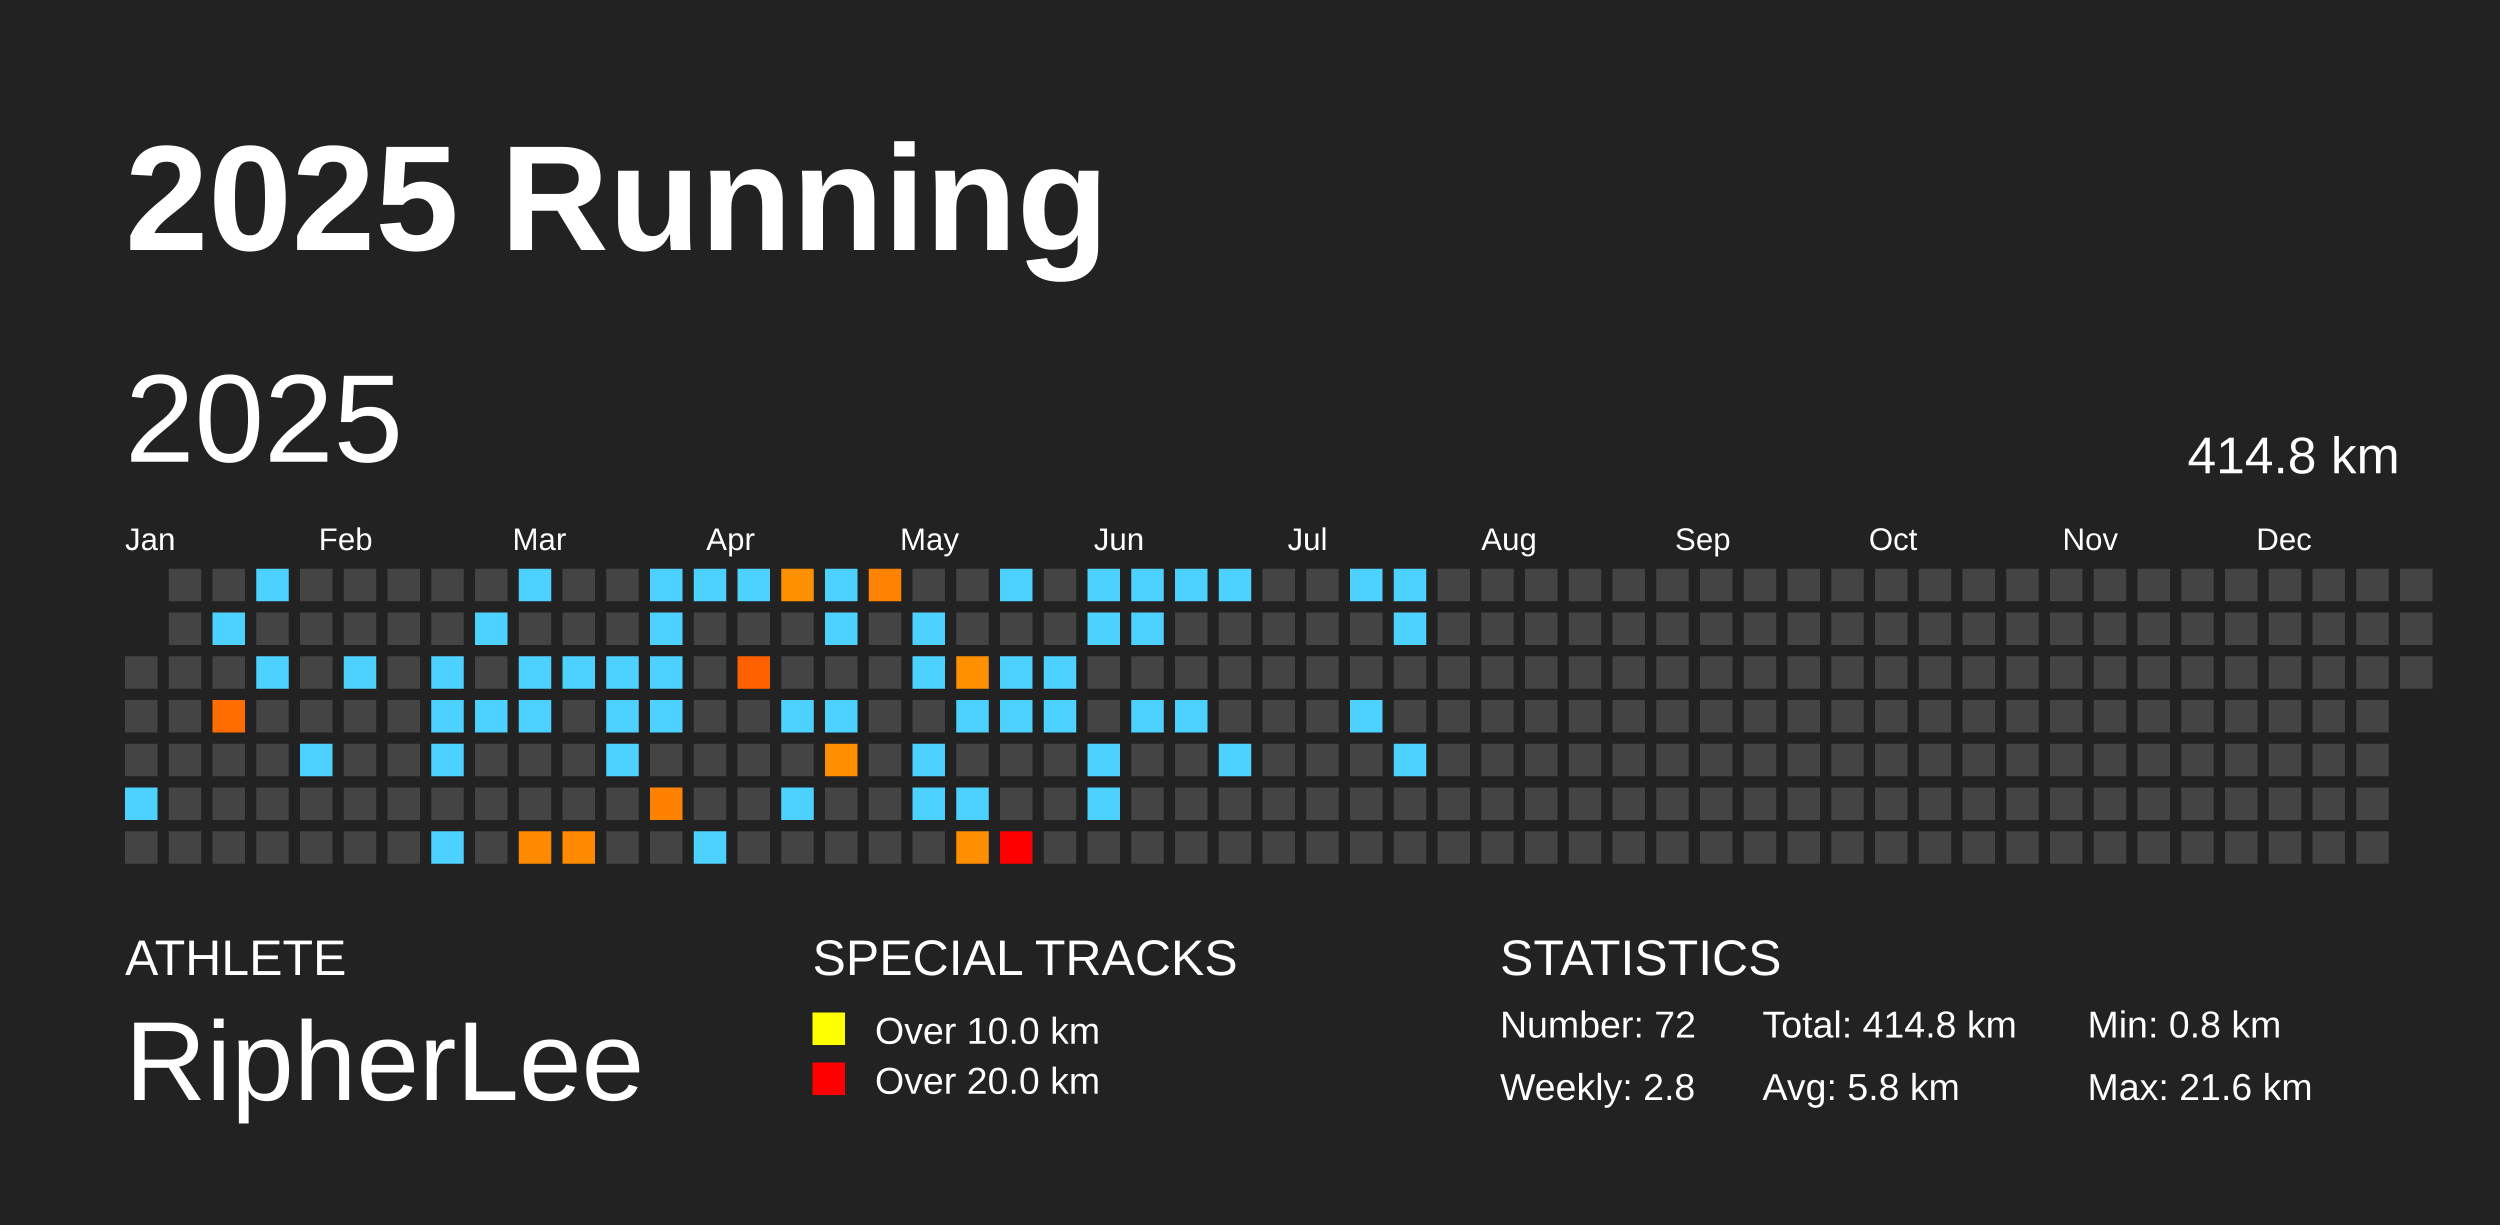
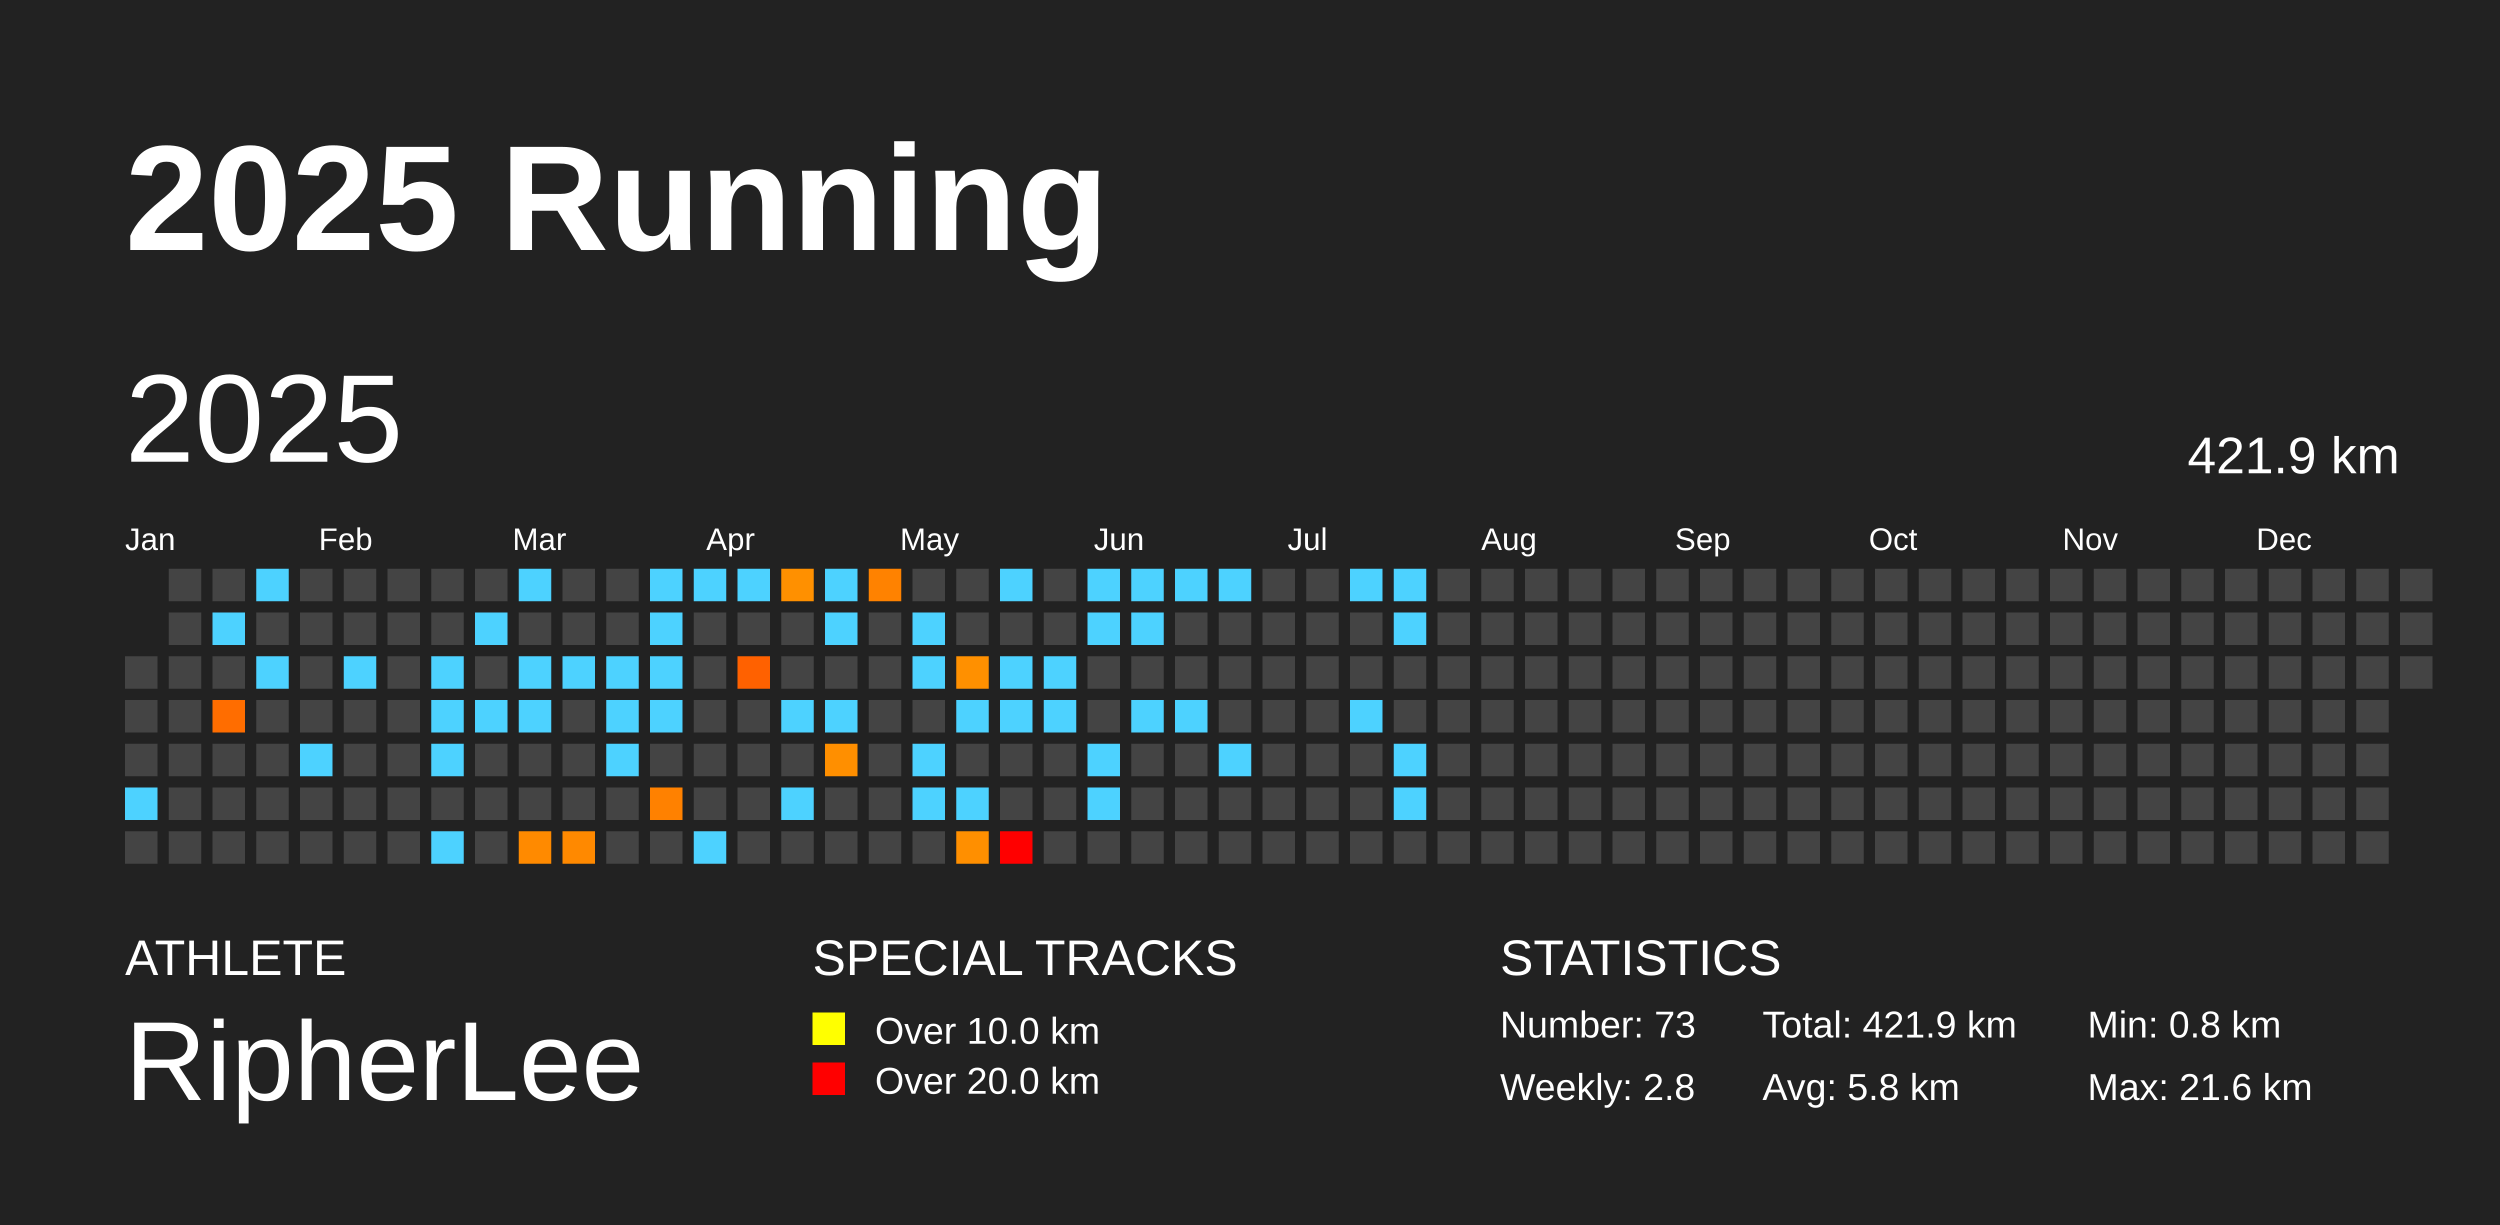
<svg xmlns="http://www.w3.org/2000/svg" baseProfile="full" height="98mm" version="1.1" viewBox="0,0,200,98" width="200mm">
  <defs />
  <rect fill="#222222" height="98" width="200" x="0" y="0" />
  <text fill="#FFFFFF" style="font-size:12px; font-family:Arial; font-weight:bold;" x="10" y="20">2025 Running</text>
  <text fill="#FFFFFF" style="font-size:4px; font-family:Arial" x="10" y="78">ATHLETE</text>
  <text fill="#FFFFFF" style="font-size:9px; font-family:Arial" x="10" y="88">RipherLee</text>
  <text fill="#FFFFFF" style="font-size:4px; font-family:Arial" x="65" y="78">SPECIAL TRACKS</text>
  <rect fill="yellow" height="2.6" width="2.6" x="65" y="81" />
  <text fill="#FFFFFF" style="font-size:3px; font-family:Arial" x="70" y="83.5">Over 10.0 km</text>
  <rect fill="red" height="2.6" width="2.6" x="65" y="85" />
  <text fill="#FFFFFF" style="font-size:3px; font-family:Arial" x="70" y="87.5">Over 20.0 km</text>
  <text fill="#FFFFFF" style="font-size:4px; font-family:Arial" x="120" y="78">STATISTICS</text>
-   <text fill="#FFFFFF" style="font-size:3px; font-family:Arial" x="120" y="83">Number: 72</text>
+   <text fill="#FFFFFF" style="font-size:3px; font-family:Arial" x="120" y="83">Number: 73</text>
  <text fill="#FFFFFF" style="font-size:3px; font-family:Arial" x="120" y="88">Weekly: 2.8</text>
-   <text fill="#FFFFFF" style="font-size:3px; font-family:Arial" x="141" y="83">Total: 414.8 km</text>
+   <text fill="#FFFFFF" style="font-size:3px; font-family:Arial" x="141" y="83">Total: 421.9 km</text>
  <text fill="#FFFFFF" style="font-size:3px; font-family:Arial" x="141" y="88">Avg: 5.8 km</text>
  <text fill="#FFFFFF" style="font-size:3px; font-family:Arial" x="167" y="83">Min: 0.8 km</text>
  <text fill="#FFFFFF" style="font-size:3px; font-family:Arial" x="167" y="88">Max: 21.6 km</text>
  <text dominant-baseline="hanging" fill="#FFFFFF" style="font-size:10.0px; font-family:Arial;" x="10" y="30">2025</text>
-   <text dominant-baseline="hanging" fill="#FFFFFF" style="font-size:4.125px; font-family:Arial;" x="175" y="35">414.8 km</text>
+   <text dominant-baseline="hanging" fill="#FFFFFF" style="font-size:4.125px; font-family:Arial;" x="175" y="35">421.9 km</text>
  <text fill="#FFFFFF" style="font-size:2.5px; font-family:Arial" x="10.0" y="44">Jan</text>
  <text fill="#FFFFFF" style="font-size:2.5px; font-family:Arial" x="25.5" y="44">Feb</text>
  <text fill="#FFFFFF" style="font-size:2.5px; font-family:Arial" x="41.0" y="44">Mar</text>
  <text fill="#FFFFFF" style="font-size:2.5px; font-family:Arial" x="56.5" y="44">Apr</text>
  <text fill="#FFFFFF" style="font-size:2.5px; font-family:Arial" x="72.0" y="44">May</text>
  <text fill="#FFFFFF" style="font-size:2.5px; font-family:Arial" x="87.5" y="44">Jun</text>
  <text fill="#FFFFFF" style="font-size:2.5px; font-family:Arial" x="103.0" y="44">Jul</text>
  <text fill="#FFFFFF" style="font-size:2.5px; font-family:Arial" x="118.5" y="44">Aug</text>
  <text fill="#FFFFFF" style="font-size:2.5px; font-family:Arial" x="134.0" y="44">Sep</text>
  <text fill="#FFFFFF" style="font-size:2.5px; font-family:Arial" x="149.5" y="44">Oct</text>
  <text fill="#FFFFFF" style="font-size:2.5px; font-family:Arial" x="165.0" y="44">Nov</text>
  <text fill="#FFFFFF" style="font-size:2.5px; font-family:Arial" x="180.5" y="44">Dec</text>
  <rect fill="#444444" height="2.6" width="2.6" x="10.0" y="52.5" />
  <rect fill="#444444" height="2.6" width="2.6" x="10.0" y="56.0" />
  <rect fill="#444444" height="2.6" width="2.6" x="10.0" y="59.5" />
  <rect fill="#4dd2ff" height="2.6" width="2.6" x="10.0" y="63.0" />
  <rect fill="#444444" height="2.6" width="2.6" x="10.0" y="66.5" />
  <rect fill="#444444" height="2.6" width="2.6" x="13.5" y="45.5" />
  <rect fill="#444444" height="2.6" width="2.6" x="13.5" y="49.0" />
  <rect fill="#444444" height="2.6" width="2.6" x="13.5" y="52.5" />
  <rect fill="#444444" height="2.6" width="2.6" x="13.5" y="56.0" />
  <rect fill="#444444" height="2.6" width="2.6" x="13.5" y="59.5" />
  <rect fill="#444444" height="2.6" width="2.6" x="13.5" y="63.0" />
  <rect fill="#444444" height="2.6" width="2.6" x="13.5" y="66.5" />
  <rect fill="#444444" height="2.6" width="2.6" x="17.0" y="45.5" />
  <rect fill="#4dd2ff" height="2.6" width="2.6" x="17.0" y="49.0" />
  <rect fill="#444444" height="2.6" width="2.6" x="17.0" y="52.5" />
  <rect fill="#ff6d00" height="2.6" width="2.6" x="17.0" y="56.0" />
  <rect fill="#444444" height="2.6" width="2.6" x="17.0" y="59.5" />
  <rect fill="#444444" height="2.6" width="2.6" x="17.0" y="63.0" />
  <rect fill="#444444" height="2.6" width="2.6" x="17.0" y="66.5" />
  <rect fill="#4dd2ff" height="2.6" width="2.6" x="20.5" y="45.5" />
  <rect fill="#444444" height="2.6" width="2.6" x="20.5" y="49.0" />
  <rect fill="#4dd2ff" height="2.6" width="2.6" x="20.5" y="52.5" />
  <rect fill="#444444" height="2.6" width="2.6" x="20.5" y="56.0" />
  <rect fill="#444444" height="2.6" width="2.6" x="20.5" y="59.5" />
  <rect fill="#444444" height="2.6" width="2.6" x="20.5" y="63.0" />
  <rect fill="#444444" height="2.6" width="2.6" x="20.5" y="66.5" />
  <rect fill="#444444" height="2.6" width="2.6" x="24.0" y="45.5" />
  <rect fill="#444444" height="2.6" width="2.6" x="24.0" y="49.0" />
  <rect fill="#444444" height="2.6" width="2.6" x="24.0" y="52.5" />
  <rect fill="#444444" height="2.6" width="2.6" x="24.0" y="56.0" />
  <rect fill="#4dd2ff" height="2.6" width="2.6" x="24.0" y="59.5" />
  <rect fill="#444444" height="2.6" width="2.6" x="24.0" y="63.0" />
  <rect fill="#444444" height="2.6" width="2.6" x="24.0" y="66.5" />
  <rect fill="#444444" height="2.6" width="2.6" x="27.5" y="45.5" />
  <rect fill="#444444" height="2.6" width="2.6" x="27.5" y="49.0" />
  <rect fill="#4dd2ff" height="2.6" width="2.6" x="27.5" y="52.5" />
  <rect fill="#444444" height="2.6" width="2.6" x="27.5" y="56.0" />
  <rect fill="#444444" height="2.6" width="2.6" x="27.5" y="59.5" />
  <rect fill="#444444" height="2.6" width="2.6" x="27.5" y="63.0" />
  <rect fill="#444444" height="2.6" width="2.6" x="27.5" y="66.5" />
  <rect fill="#444444" height="2.6" width="2.6" x="31.0" y="45.5" />
  <rect fill="#444444" height="2.6" width="2.6" x="31.0" y="49.0" />
  <rect fill="#444444" height="2.6" width="2.6" x="31.0" y="52.5" />
  <rect fill="#444444" height="2.6" width="2.6" x="31.0" y="56.0" />
  <rect fill="#444444" height="2.6" width="2.6" x="31.0" y="59.5" />
  <rect fill="#444444" height="2.6" width="2.6" x="31.0" y="63.0" />
  <rect fill="#444444" height="2.6" width="2.6" x="31.0" y="66.5" />
  <rect fill="#444444" height="2.6" width="2.6" x="34.5" y="45.5" />
  <rect fill="#444444" height="2.6" width="2.6" x="34.5" y="49.0" />
  <rect fill="#4dd2ff" height="2.6" width="2.6" x="34.5" y="52.5" />
  <rect fill="#4dd2ff" height="2.6" width="2.6" x="34.5" y="56.0" />
  <rect fill="#4dd2ff" height="2.6" width="2.6" x="34.5" y="59.5" />
  <rect fill="#444444" height="2.6" width="2.6" x="34.5" y="63.0" />
  <rect fill="#4dd2ff" height="2.6" width="2.6" x="34.5" y="66.5" />
  <rect fill="#444444" height="2.6" width="2.6" x="38.0" y="45.5" />
  <rect fill="#4dd2ff" height="2.6" width="2.6" x="38.0" y="49.0" />
  <rect fill="#444444" height="2.6" width="2.6" x="38.0" y="52.5" />
  <rect fill="#4dd2ff" height="2.6" width="2.6" x="38.0" y="56.0" />
  <rect fill="#444444" height="2.6" width="2.6" x="38.0" y="59.5" />
  <rect fill="#444444" height="2.6" width="2.6" x="38.0" y="63.0" />
  <rect fill="#444444" height="2.6" width="2.6" x="38.0" y="66.5" />
  <rect fill="#4dd2ff" height="2.6" width="2.6" x="41.5" y="45.5" />
  <rect fill="#444444" height="2.6" width="2.6" x="41.5" y="49.0" />
  <rect fill="#4dd2ff" height="2.6" width="2.6" x="41.5" y="52.5" />
  <rect fill="#4dd2ff" height="2.6" width="2.6" x="41.5" y="56.0" />
  <rect fill="#444444" height="2.6" width="2.6" x="41.5" y="59.5" />
  <rect fill="#444444" height="2.6" width="2.6" x="41.5" y="63.0" />
  <rect fill="#ff8a00" height="2.6" width="2.6" x="41.5" y="66.5" />
  <rect fill="#444444" height="2.6" width="2.6" x="45.0" y="45.5" />
  <rect fill="#444444" height="2.6" width="2.6" x="45.0" y="49.0" />
  <rect fill="#4dd2ff" height="2.6" width="2.6" x="45.0" y="52.5" />
  <rect fill="#444444" height="2.6" width="2.6" x="45.0" y="56.0" />
  <rect fill="#444444" height="2.6" width="2.6" x="45.0" y="59.5" />
  <rect fill="#444444" height="2.6" width="2.6" x="45.0" y="63.0" />
  <rect fill="#ff8900" height="2.6" width="2.6" x="45.0" y="66.5" />
  <rect fill="#444444" height="2.6" width="2.6" x="48.5" y="45.5" />
  <rect fill="#444444" height="2.6" width="2.6" x="48.5" y="49.0" />
  <rect fill="#4dd2ff" height="2.6" width="2.6" x="48.5" y="52.5" />
  <rect fill="#4dd2ff" height="2.6" width="2.6" x="48.5" y="56.0" />
  <rect fill="#4dd2ff" height="2.6" width="2.6" x="48.5" y="59.5" />
  <rect fill="#444444" height="2.6" width="2.6" x="48.5" y="63.0" />
  <rect fill="#444444" height="2.6" width="2.6" x="48.5" y="66.5" />
  <rect fill="#4dd2ff" height="2.6" width="2.6" x="52.0" y="45.5" />
  <rect fill="#4dd2ff" height="2.6" width="2.6" x="52.0" y="49.0" />
  <rect fill="#4dd2ff" height="2.6" width="2.6" x="52.0" y="52.5" />
  <rect fill="#4dd2ff" height="2.6" width="2.6" x="52.0" y="56.0" />
  <rect fill="#444444" height="2.6" width="2.6" x="52.0" y="59.5" />
  <rect fill="#ff8100" height="2.6" width="2.6" x="52.0" y="63.0" />
  <rect fill="#444444" height="2.6" width="2.6" x="52.0" y="66.5" />
  <rect fill="#4dd2ff" height="2.6" width="2.6" x="55.5" y="45.5" />
  <rect fill="#444444" height="2.6" width="2.6" x="55.5" y="49.0" />
  <rect fill="#444444" height="2.6" width="2.6" x="55.5" y="52.5" />
  <rect fill="#444444" height="2.6" width="2.6" x="55.5" y="56.0" />
  <rect fill="#444444" height="2.6" width="2.6" x="55.5" y="59.5" />
  <rect fill="#444444" height="2.6" width="2.6" x="55.5" y="63.0" />
  <rect fill="#4dd2ff" height="2.6" width="2.6" x="55.5" y="66.5" />
  <rect fill="#4dd2ff" height="2.6" width="2.6" x="59.0" y="45.5" />
  <rect fill="#444444" height="2.6" width="2.6" x="59.0" y="49.0" />
  <rect fill="#ff6100" height="2.6" width="2.6" x="59.0" y="52.5" />
  <rect fill="#444444" height="2.6" width="2.6" x="59.0" y="56.0" />
  <rect fill="#444444" height="2.6" width="2.6" x="59.0" y="59.5" />
  <rect fill="#444444" height="2.6" width="2.6" x="59.0" y="63.0" />
  <rect fill="#444444" height="2.6" width="2.6" x="59.0" y="66.5" />
  <rect fill="#ff9000" height="2.6" width="2.6" x="62.5" y="45.5" />
  <rect fill="#444444" height="2.6" width="2.6" x="62.5" y="49.0" />
  <rect fill="#444444" height="2.6" width="2.6" x="62.5" y="52.5" />
  <rect fill="#4dd2ff" height="2.6" width="2.6" x="62.5" y="56.0" />
  <rect fill="#444444" height="2.6" width="2.6" x="62.5" y="59.5" />
  <rect fill="#4dd2ff" height="2.6" width="2.6" x="62.5" y="63.0" />
  <rect fill="#444444" height="2.6" width="2.6" x="62.5" y="66.5" />
  <rect fill="#4dd2ff" height="2.6" width="2.6" x="66.0" y="45.5" />
  <rect fill="#4dd2ff" height="2.6" width="2.6" x="66.0" y="49.0" />
  <rect fill="#444444" height="2.6" width="2.6" x="66.0" y="52.5" />
  <rect fill="#4dd2ff" height="2.6" width="2.6" x="66.0" y="56.0" />
  <rect fill="#ff8f00" height="2.6" width="2.6" x="66.0" y="59.5" />
  <rect fill="#444444" height="2.6" width="2.6" x="66.0" y="63.0" />
  <rect fill="#444444" height="2.6" width="2.6" x="66.0" y="66.5" />
  <rect fill="#ff8200" height="2.6" width="2.6" x="69.5" y="45.5" />
  <rect fill="#444444" height="2.6" width="2.6" x="69.5" y="49.0" />
  <rect fill="#444444" height="2.6" width="2.6" x="69.5" y="52.5" />
  <rect fill="#444444" height="2.6" width="2.6" x="69.5" y="56.0" />
  <rect fill="#444444" height="2.6" width="2.6" x="69.5" y="59.5" />
  <rect fill="#444444" height="2.6" width="2.6" x="69.5" y="63.0" />
  <rect fill="#444444" height="2.6" width="2.6" x="69.5" y="66.5" />
  <rect fill="#444444" height="2.6" width="2.6" x="73.0" y="45.5" />
  <rect fill="#4dd2ff" height="2.6" width="2.6" x="73.0" y="49.0" />
  <rect fill="#4dd2ff" height="2.6" width="2.6" x="73.0" y="52.5" />
  <rect fill="#444444" height="2.6" width="2.6" x="73.0" y="56.0" />
  <rect fill="#4dd2ff" height="2.6" width="2.6" x="73.0" y="59.5" />
  <rect fill="#4dd2ff" height="2.6" width="2.6" x="73.0" y="63.0" />
  <rect fill="#444444" height="2.6" width="2.6" x="73.0" y="66.5" />
  <rect fill="#444444" height="2.6" width="2.6" x="76.5" y="45.5" />
  <rect fill="#444444" height="2.6" width="2.6" x="76.5" y="49.0" />
  <rect fill="#ff9000" height="2.6" width="2.6" x="76.5" y="52.5" />
  <rect fill="#4dd2ff" height="2.6" width="2.6" x="76.5" y="56.0" />
  <rect fill="#444444" height="2.6" width="2.6" x="76.5" y="59.5" />
  <rect fill="#4dd2ff" height="2.6" width="2.6" x="76.5" y="63.0" />
  <rect fill="#ff8f00" height="2.6" width="2.6" x="76.5" y="66.5" />
  <rect fill="#4dd2ff" height="2.6" width="2.6" x="80.0" y="45.5" />
  <rect fill="#444444" height="2.6" width="2.6" x="80.0" y="49.0" />
  <rect fill="#4dd2ff" height="2.6" width="2.6" x="80.0" y="52.5" />
  <rect fill="#4dd2ff" height="2.6" width="2.6" x="80.0" y="56.0" />
  <rect fill="#444444" height="2.6" width="2.6" x="80.0" y="59.5" />
  <rect fill="#444444" height="2.6" width="2.6" x="80.0" y="63.0" />
  <rect fill="red" height="2.6" width="2.6" x="80.0" y="66.5" />
  <rect fill="#444444" height="2.6" width="2.6" x="83.5" y="45.5" />
  <rect fill="#444444" height="2.6" width="2.6" x="83.5" y="49.0" />
  <rect fill="#4dd2ff" height="2.6" width="2.6" x="83.5" y="52.5" />
  <rect fill="#4dd2ff" height="2.6" width="2.6" x="83.5" y="56.0" />
  <rect fill="#444444" height="2.6" width="2.6" x="83.5" y="59.5" />
  <rect fill="#444444" height="2.6" width="2.6" x="83.5" y="63.0" />
  <rect fill="#444444" height="2.6" width="2.6" x="83.5" y="66.5" />
  <rect fill="#4dd2ff" height="2.6" width="2.6" x="87.0" y="45.5" />
  <rect fill="#4dd2ff" height="2.6" width="2.6" x="87.0" y="49.0" />
  <rect fill="#444444" height="2.6" width="2.6" x="87.0" y="52.5" />
  <rect fill="#444444" height="2.6" width="2.6" x="87.0" y="56.0" />
  <rect fill="#4dd2ff" height="2.6" width="2.6" x="87.0" y="59.5" />
  <rect fill="#4dd2ff" height="2.6" width="2.6" x="87.0" y="63.0" />
  <rect fill="#444444" height="2.6" width="2.6" x="87.0" y="66.5" />
  <rect fill="#4dd2ff" height="2.6" width="2.6" x="90.5" y="45.5" />
  <rect fill="#4dd2ff" height="2.6" width="2.6" x="90.5" y="49.0" />
  <rect fill="#444444" height="2.6" width="2.6" x="90.5" y="52.5" />
  <rect fill="#4dd2ff" height="2.6" width="2.6" x="90.5" y="56.0" />
  <rect fill="#444444" height="2.6" width="2.6" x="90.5" y="59.5" />
  <rect fill="#444444" height="2.6" width="2.6" x="90.5" y="63.0" />
  <rect fill="#444444" height="2.6" width="2.6" x="90.5" y="66.5" />
  <rect fill="#4dd2ff" height="2.6" width="2.6" x="94.0" y="45.5" />
  <rect fill="#444444" height="2.6" width="2.6" x="94.0" y="49.0" />
  <rect fill="#444444" height="2.6" width="2.6" x="94.0" y="52.5" />
  <rect fill="#4dd2ff" height="2.6" width="2.6" x="94.0" y="56.0" />
  <rect fill="#444444" height="2.6" width="2.6" x="94.0" y="59.5" />
  <rect fill="#444444" height="2.6" width="2.6" x="94.0" y="63.0" />
  <rect fill="#444444" height="2.6" width="2.6" x="94.0" y="66.5" />
  <rect fill="#4dd2ff" height="2.6" width="2.6" x="97.5" y="45.5" />
  <rect fill="#444444" height="2.6" width="2.6" x="97.5" y="49.0" />
  <rect fill="#444444" height="2.6" width="2.6" x="97.5" y="52.5" />
  <rect fill="#444444" height="2.6" width="2.6" x="97.5" y="56.0" />
  <rect fill="#4dd2ff" height="2.6" width="2.6" x="97.5" y="59.5" />
  <rect fill="#444444" height="2.6" width="2.6" x="97.5" y="63.0" />
  <rect fill="#444444" height="2.6" width="2.6" x="97.5" y="66.5" />
  <rect fill="#444444" height="2.6" width="2.6" x="101.0" y="45.5" />
  <rect fill="#444444" height="2.6" width="2.6" x="101.0" y="49.0" />
  <rect fill="#444444" height="2.6" width="2.6" x="101.0" y="52.5" />
  <rect fill="#444444" height="2.6" width="2.6" x="101.0" y="56.0" />
  <rect fill="#444444" height="2.6" width="2.6" x="101.0" y="59.5" />
  <rect fill="#444444" height="2.6" width="2.6" x="101.0" y="63.0" />
  <rect fill="#444444" height="2.6" width="2.6" x="101.0" y="66.5" />
  <rect fill="#444444" height="2.6" width="2.6" x="104.5" y="45.5" />
  <rect fill="#444444" height="2.6" width="2.6" x="104.5" y="49.0" />
  <rect fill="#444444" height="2.6" width="2.6" x="104.5" y="52.5" />
  <rect fill="#444444" height="2.6" width="2.6" x="104.5" y="56.0" />
  <rect fill="#444444" height="2.6" width="2.6" x="104.5" y="59.5" />
  <rect fill="#444444" height="2.6" width="2.6" x="104.5" y="63.0" />
  <rect fill="#444444" height="2.6" width="2.6" x="104.5" y="66.5" />
  <rect fill="#4dd2ff" height="2.6" width="2.6" x="108.0" y="45.5" />
  <rect fill="#444444" height="2.6" width="2.6" x="108.0" y="49.0" />
  <rect fill="#444444" height="2.6" width="2.6" x="108.0" y="52.5" />
  <rect fill="#4dd2ff" height="2.6" width="2.6" x="108.0" y="56.0" />
  <rect fill="#444444" height="2.6" width="2.6" x="108.0" y="59.5" />
  <rect fill="#444444" height="2.6" width="2.6" x="108.0" y="63.0" />
  <rect fill="#444444" height="2.6" width="2.6" x="108.0" y="66.5" />
  <rect fill="#4dd2ff" height="2.6" width="2.6" x="111.5" y="45.5" />
  <rect fill="#4dd2ff" height="2.6" width="2.6" x="111.5" y="49.0" />
  <rect fill="#444444" height="2.6" width="2.6" x="111.5" y="52.5" />
  <rect fill="#444444" height="2.6" width="2.6" x="111.5" y="56.0" />
  <rect fill="#4dd2ff" height="2.6" width="2.6" x="111.5" y="59.5" />
-   <rect fill="#444444" height="2.6" width="2.6" x="111.5" y="63.0" />
+   <rect fill="#4dd2ff" height="2.6" width="2.6" x="111.5" y="63.0" />
  <rect fill="#444444" height="2.6" width="2.6" x="111.5" y="66.5" />
  <rect fill="#444444" height="2.6" width="2.6" x="115.0" y="45.5" />
  <rect fill="#444444" height="2.6" width="2.6" x="115.0" y="49.0" />
  <rect fill="#444444" height="2.6" width="2.6" x="115.0" y="52.5" />
  <rect fill="#444444" height="2.6" width="2.6" x="115.0" y="56.0" />
  <rect fill="#444444" height="2.6" width="2.6" x="115.0" y="59.5" />
  <rect fill="#444444" height="2.6" width="2.6" x="115.0" y="63.0" />
  <rect fill="#444444" height="2.6" width="2.6" x="115.0" y="66.5" />
  <rect fill="#444444" height="2.6" width="2.6" x="118.5" y="45.5" />
  <rect fill="#444444" height="2.6" width="2.6" x="118.5" y="49.0" />
  <rect fill="#444444" height="2.6" width="2.6" x="118.5" y="52.5" />
  <rect fill="#444444" height="2.6" width="2.6" x="118.5" y="56.0" />
  <rect fill="#444444" height="2.6" width="2.6" x="118.5" y="59.5" />
  <rect fill="#444444" height="2.6" width="2.6" x="118.5" y="63.0" />
  <rect fill="#444444" height="2.6" width="2.6" x="118.5" y="66.5" />
  <rect fill="#444444" height="2.6" width="2.6" x="122.0" y="45.5" />
  <rect fill="#444444" height="2.6" width="2.6" x="122.0" y="49.0" />
  <rect fill="#444444" height="2.6" width="2.6" x="122.0" y="52.5" />
  <rect fill="#444444" height="2.6" width="2.6" x="122.0" y="56.0" />
  <rect fill="#444444" height="2.6" width="2.6" x="122.0" y="59.5" />
  <rect fill="#444444" height="2.6" width="2.6" x="122.0" y="63.0" />
  <rect fill="#444444" height="2.6" width="2.6" x="122.0" y="66.5" />
  <rect fill="#444444" height="2.6" width="2.6" x="125.5" y="45.5" />
  <rect fill="#444444" height="2.6" width="2.6" x="125.5" y="49.0" />
  <rect fill="#444444" height="2.6" width="2.6" x="125.5" y="52.5" />
  <rect fill="#444444" height="2.6" width="2.6" x="125.5" y="56.0" />
  <rect fill="#444444" height="2.6" width="2.6" x="125.5" y="59.5" />
  <rect fill="#444444" height="2.6" width="2.6" x="125.5" y="63.0" />
  <rect fill="#444444" height="2.6" width="2.6" x="125.5" y="66.5" />
  <rect fill="#444444" height="2.6" width="2.6" x="129.0" y="45.5" />
  <rect fill="#444444" height="2.6" width="2.6" x="129.0" y="49.0" />
  <rect fill="#444444" height="2.6" width="2.6" x="129.0" y="52.5" />
  <rect fill="#444444" height="2.6" width="2.6" x="129.0" y="56.0" />
  <rect fill="#444444" height="2.6" width="2.6" x="129.0" y="59.5" />
  <rect fill="#444444" height="2.6" width="2.6" x="129.0" y="63.0" />
  <rect fill="#444444" height="2.6" width="2.6" x="129.0" y="66.5" />
  <rect fill="#444444" height="2.6" width="2.6" x="132.5" y="45.5" />
  <rect fill="#444444" height="2.6" width="2.6" x="132.5" y="49.0" />
  <rect fill="#444444" height="2.6" width="2.6" x="132.5" y="52.5" />
  <rect fill="#444444" height="2.6" width="2.6" x="132.5" y="56.0" />
  <rect fill="#444444" height="2.6" width="2.6" x="132.5" y="59.5" />
  <rect fill="#444444" height="2.6" width="2.6" x="132.5" y="63.0" />
  <rect fill="#444444" height="2.6" width="2.6" x="132.5" y="66.5" />
  <rect fill="#444444" height="2.6" width="2.6" x="136.0" y="45.5" />
  <rect fill="#444444" height="2.6" width="2.6" x="136.0" y="49.0" />
  <rect fill="#444444" height="2.6" width="2.6" x="136.0" y="52.5" />
  <rect fill="#444444" height="2.6" width="2.6" x="136.0" y="56.0" />
  <rect fill="#444444" height="2.6" width="2.6" x="136.0" y="59.5" />
  <rect fill="#444444" height="2.6" width="2.6" x="136.0" y="63.0" />
  <rect fill="#444444" height="2.6" width="2.6" x="136.0" y="66.5" />
  <rect fill="#444444" height="2.6" width="2.6" x="139.5" y="45.5" />
  <rect fill="#444444" height="2.6" width="2.6" x="139.5" y="49.0" />
  <rect fill="#444444" height="2.6" width="2.6" x="139.5" y="52.5" />
  <rect fill="#444444" height="2.6" width="2.6" x="139.5" y="56.0" />
  <rect fill="#444444" height="2.6" width="2.6" x="139.5" y="59.5" />
  <rect fill="#444444" height="2.6" width="2.6" x="139.5" y="63.0" />
  <rect fill="#444444" height="2.6" width="2.6" x="139.5" y="66.5" />
  <rect fill="#444444" height="2.6" width="2.6" x="143.0" y="45.5" />
  <rect fill="#444444" height="2.6" width="2.6" x="143.0" y="49.0" />
  <rect fill="#444444" height="2.6" width="2.6" x="143.0" y="52.5" />
  <rect fill="#444444" height="2.6" width="2.6" x="143.0" y="56.0" />
  <rect fill="#444444" height="2.6" width="2.6" x="143.0" y="59.5" />
  <rect fill="#444444" height="2.6" width="2.6" x="143.0" y="63.0" />
  <rect fill="#444444" height="2.6" width="2.6" x="143.0" y="66.5" />
  <rect fill="#444444" height="2.6" width="2.6" x="146.5" y="45.5" />
  <rect fill="#444444" height="2.6" width="2.6" x="146.5" y="49.0" />
  <rect fill="#444444" height="2.6" width="2.6" x="146.5" y="52.5" />
  <rect fill="#444444" height="2.6" width="2.6" x="146.5" y="56.0" />
  <rect fill="#444444" height="2.6" width="2.6" x="146.5" y="59.5" />
  <rect fill="#444444" height="2.6" width="2.6" x="146.5" y="63.0" />
  <rect fill="#444444" height="2.6" width="2.6" x="146.5" y="66.5" />
  <rect fill="#444444" height="2.6" width="2.6" x="150.0" y="45.5" />
  <rect fill="#444444" height="2.6" width="2.6" x="150.0" y="49.0" />
  <rect fill="#444444" height="2.6" width="2.6" x="150.0" y="52.5" />
  <rect fill="#444444" height="2.6" width="2.6" x="150.0" y="56.0" />
  <rect fill="#444444" height="2.6" width="2.6" x="150.0" y="59.5" />
  <rect fill="#444444" height="2.6" width="2.6" x="150.0" y="63.0" />
  <rect fill="#444444" height="2.6" width="2.6" x="150.0" y="66.5" />
  <rect fill="#444444" height="2.6" width="2.6" x="153.5" y="45.5" />
  <rect fill="#444444" height="2.6" width="2.6" x="153.5" y="49.0" />
  <rect fill="#444444" height="2.6" width="2.6" x="153.5" y="52.5" />
  <rect fill="#444444" height="2.6" width="2.6" x="153.5" y="56.0" />
  <rect fill="#444444" height="2.6" width="2.6" x="153.5" y="59.5" />
  <rect fill="#444444" height="2.6" width="2.6" x="153.5" y="63.0" />
  <rect fill="#444444" height="2.6" width="2.6" x="153.5" y="66.5" />
  <rect fill="#444444" height="2.6" width="2.6" x="157.0" y="45.5" />
  <rect fill="#444444" height="2.6" width="2.6" x="157.0" y="49.0" />
  <rect fill="#444444" height="2.6" width="2.6" x="157.0" y="52.5" />
  <rect fill="#444444" height="2.6" width="2.6" x="157.0" y="56.0" />
  <rect fill="#444444" height="2.6" width="2.6" x="157.0" y="59.5" />
  <rect fill="#444444" height="2.6" width="2.6" x="157.0" y="63.0" />
  <rect fill="#444444" height="2.6" width="2.6" x="157.0" y="66.5" />
  <rect fill="#444444" height="2.6" width="2.6" x="160.5" y="45.5" />
  <rect fill="#444444" height="2.6" width="2.6" x="160.5" y="49.0" />
  <rect fill="#444444" height="2.6" width="2.6" x="160.5" y="52.5" />
  <rect fill="#444444" height="2.6" width="2.6" x="160.5" y="56.0" />
  <rect fill="#444444" height="2.6" width="2.6" x="160.5" y="59.5" />
  <rect fill="#444444" height="2.6" width="2.6" x="160.5" y="63.0" />
  <rect fill="#444444" height="2.6" width="2.6" x="160.5" y="66.5" />
  <rect fill="#444444" height="2.6" width="2.6" x="164.0" y="45.5" />
  <rect fill="#444444" height="2.6" width="2.6" x="164.0" y="49.0" />
  <rect fill="#444444" height="2.6" width="2.6" x="164.0" y="52.5" />
  <rect fill="#444444" height="2.6" width="2.6" x="164.0" y="56.0" />
  <rect fill="#444444" height="2.6" width="2.6" x="164.0" y="59.5" />
  <rect fill="#444444" height="2.6" width="2.6" x="164.0" y="63.0" />
  <rect fill="#444444" height="2.6" width="2.6" x="164.0" y="66.5" />
  <rect fill="#444444" height="2.6" width="2.6" x="167.5" y="45.5" />
  <rect fill="#444444" height="2.6" width="2.6" x="167.5" y="49.0" />
  <rect fill="#444444" height="2.6" width="2.6" x="167.5" y="52.5" />
  <rect fill="#444444" height="2.6" width="2.6" x="167.5" y="56.0" />
  <rect fill="#444444" height="2.6" width="2.6" x="167.5" y="59.5" />
  <rect fill="#444444" height="2.6" width="2.6" x="167.5" y="63.0" />
  <rect fill="#444444" height="2.6" width="2.6" x="167.5" y="66.5" />
  <rect fill="#444444" height="2.6" width="2.6" x="171.0" y="45.5" />
  <rect fill="#444444" height="2.6" width="2.6" x="171.0" y="49.0" />
  <rect fill="#444444" height="2.6" width="2.6" x="171.0" y="52.5" />
  <rect fill="#444444" height="2.6" width="2.6" x="171.0" y="56.0" />
  <rect fill="#444444" height="2.6" width="2.6" x="171.0" y="59.5" />
  <rect fill="#444444" height="2.6" width="2.6" x="171.0" y="63.0" />
  <rect fill="#444444" height="2.6" width="2.6" x="171.0" y="66.5" />
  <rect fill="#444444" height="2.6" width="2.6" x="174.5" y="45.5" />
  <rect fill="#444444" height="2.6" width="2.6" x="174.5" y="49.0" />
  <rect fill="#444444" height="2.6" width="2.6" x="174.5" y="52.5" />
  <rect fill="#444444" height="2.6" width="2.6" x="174.5" y="56.0" />
  <rect fill="#444444" height="2.6" width="2.6" x="174.5" y="59.5" />
  <rect fill="#444444" height="2.6" width="2.6" x="174.5" y="63.0" />
  <rect fill="#444444" height="2.6" width="2.6" x="174.5" y="66.5" />
  <rect fill="#444444" height="2.6" width="2.6" x="178.0" y="45.5" />
  <rect fill="#444444" height="2.6" width="2.6" x="178.0" y="49.0" />
  <rect fill="#444444" height="2.6" width="2.6" x="178.0" y="52.5" />
  <rect fill="#444444" height="2.6" width="2.6" x="178.0" y="56.0" />
  <rect fill="#444444" height="2.6" width="2.6" x="178.0" y="59.5" />
  <rect fill="#444444" height="2.6" width="2.6" x="178.0" y="63.0" />
  <rect fill="#444444" height="2.6" width="2.6" x="178.0" y="66.5" />
  <rect fill="#444444" height="2.6" width="2.6" x="181.5" y="45.5" />
  <rect fill="#444444" height="2.6" width="2.6" x="181.5" y="49.0" />
  <rect fill="#444444" height="2.6" width="2.6" x="181.5" y="52.5" />
  <rect fill="#444444" height="2.6" width="2.6" x="181.5" y="56.0" />
  <rect fill="#444444" height="2.6" width="2.6" x="181.5" y="59.5" />
  <rect fill="#444444" height="2.6" width="2.6" x="181.5" y="63.0" />
  <rect fill="#444444" height="2.6" width="2.6" x="181.5" y="66.5" />
  <rect fill="#444444" height="2.6" width="2.6" x="185.0" y="45.5" />
  <rect fill="#444444" height="2.6" width="2.6" x="185.0" y="49.0" />
  <rect fill="#444444" height="2.6" width="2.6" x="185.0" y="52.5" />
  <rect fill="#444444" height="2.6" width="2.6" x="185.0" y="56.0" />
  <rect fill="#444444" height="2.6" width="2.6" x="185.0" y="59.5" />
  <rect fill="#444444" height="2.6" width="2.6" x="185.0" y="63.0" />
  <rect fill="#444444" height="2.6" width="2.6" x="185.0" y="66.5" />
  <rect fill="#444444" height="2.6" width="2.6" x="188.5" y="45.5" />
  <rect fill="#444444" height="2.6" width="2.6" x="188.5" y="49.0" />
  <rect fill="#444444" height="2.6" width="2.6" x="188.5" y="52.5" />
  <rect fill="#444444" height="2.6" width="2.6" x="188.5" y="56.0" />
  <rect fill="#444444" height="2.6" width="2.6" x="188.5" y="59.5" />
  <rect fill="#444444" height="2.6" width="2.6" x="188.5" y="63.0" />
  <rect fill="#444444" height="2.6" width="2.6" x="188.5" y="66.5" />
  <rect fill="#444444" height="2.6" width="2.6" x="192.0" y="45.5" />
  <rect fill="#444444" height="2.6" width="2.6" x="192.0" y="49.0" />
  <rect fill="#444444" height="2.6" width="2.6" x="192.0" y="52.5" />
</svg>
